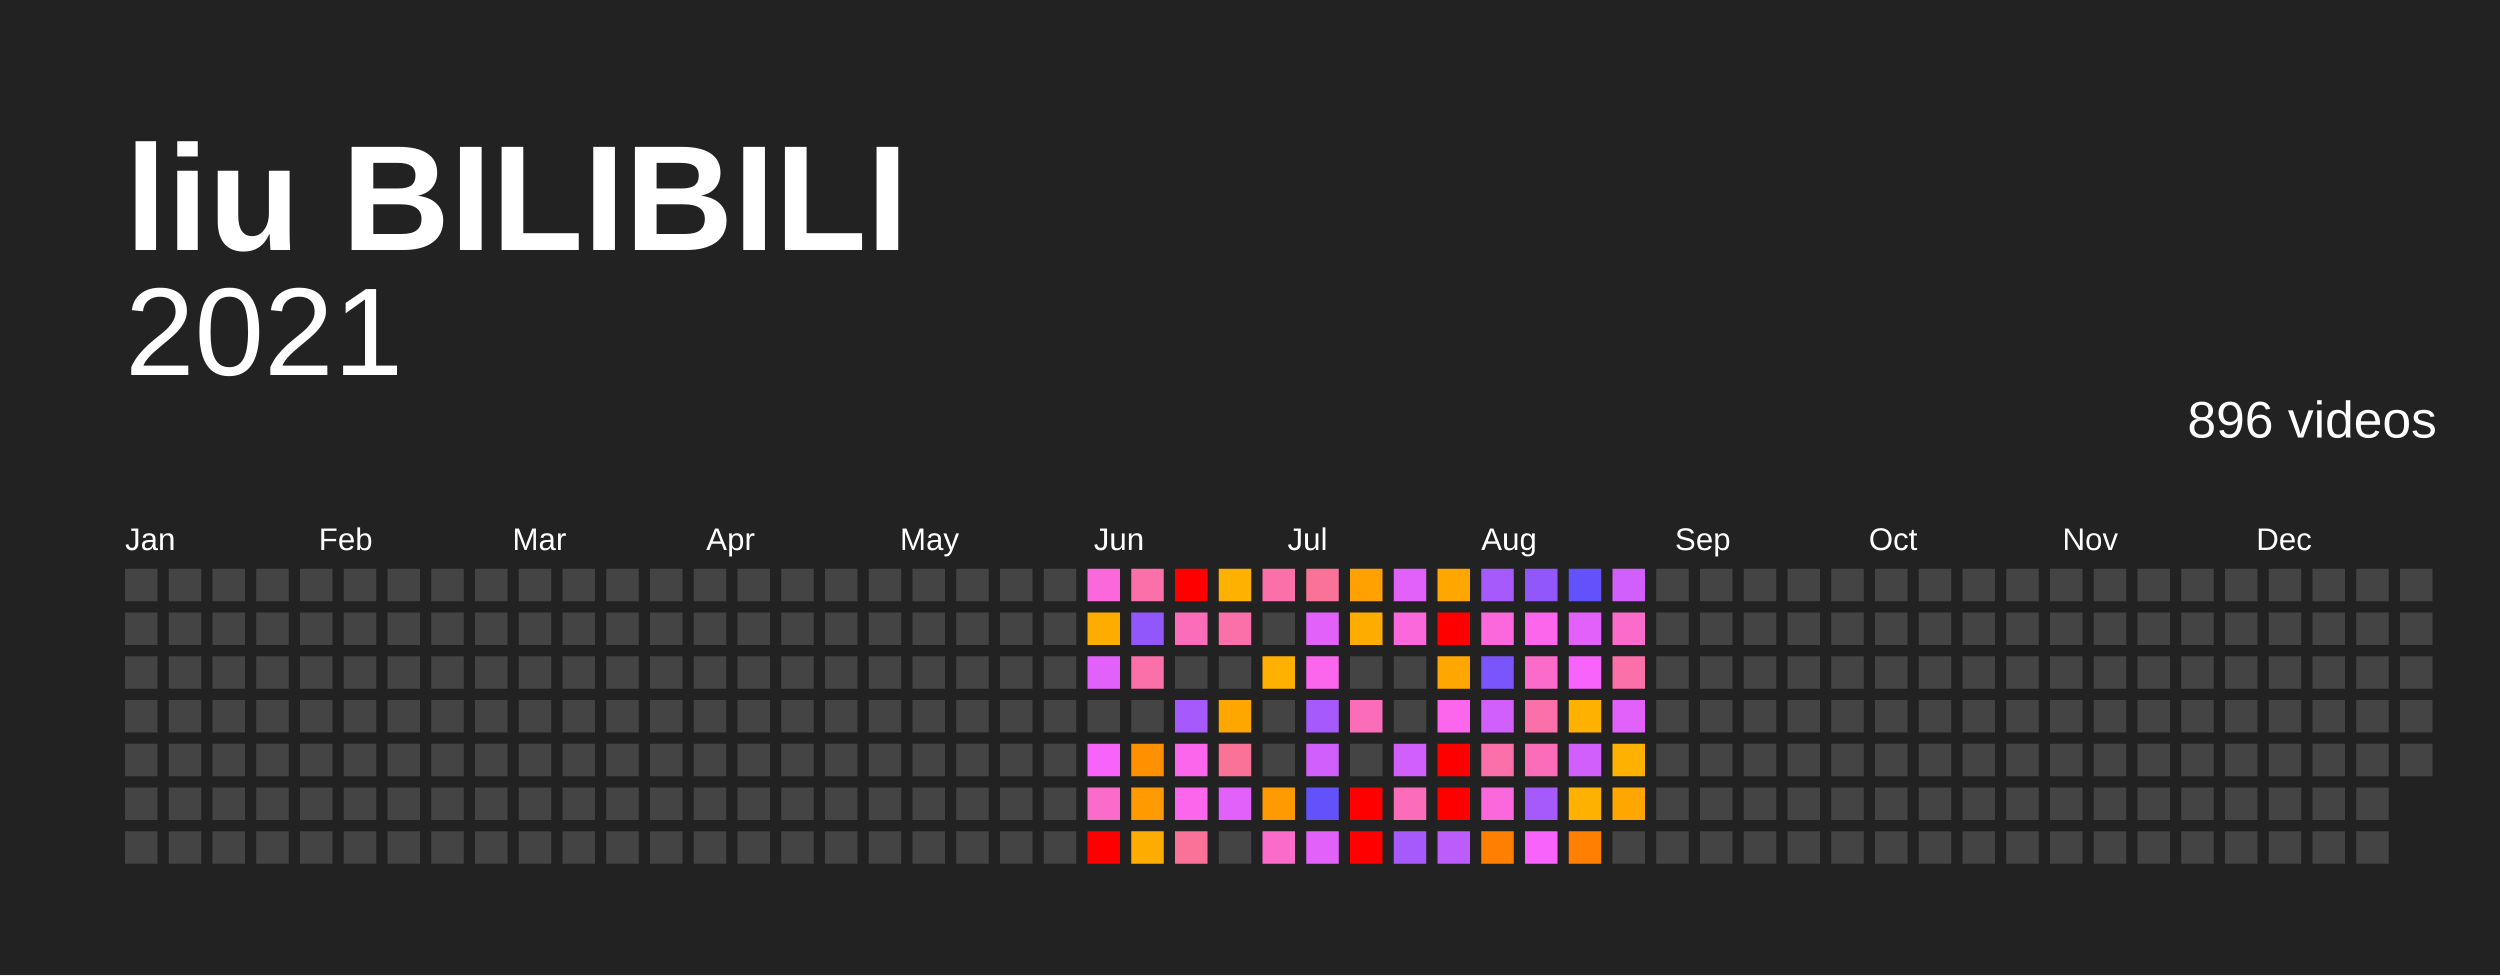
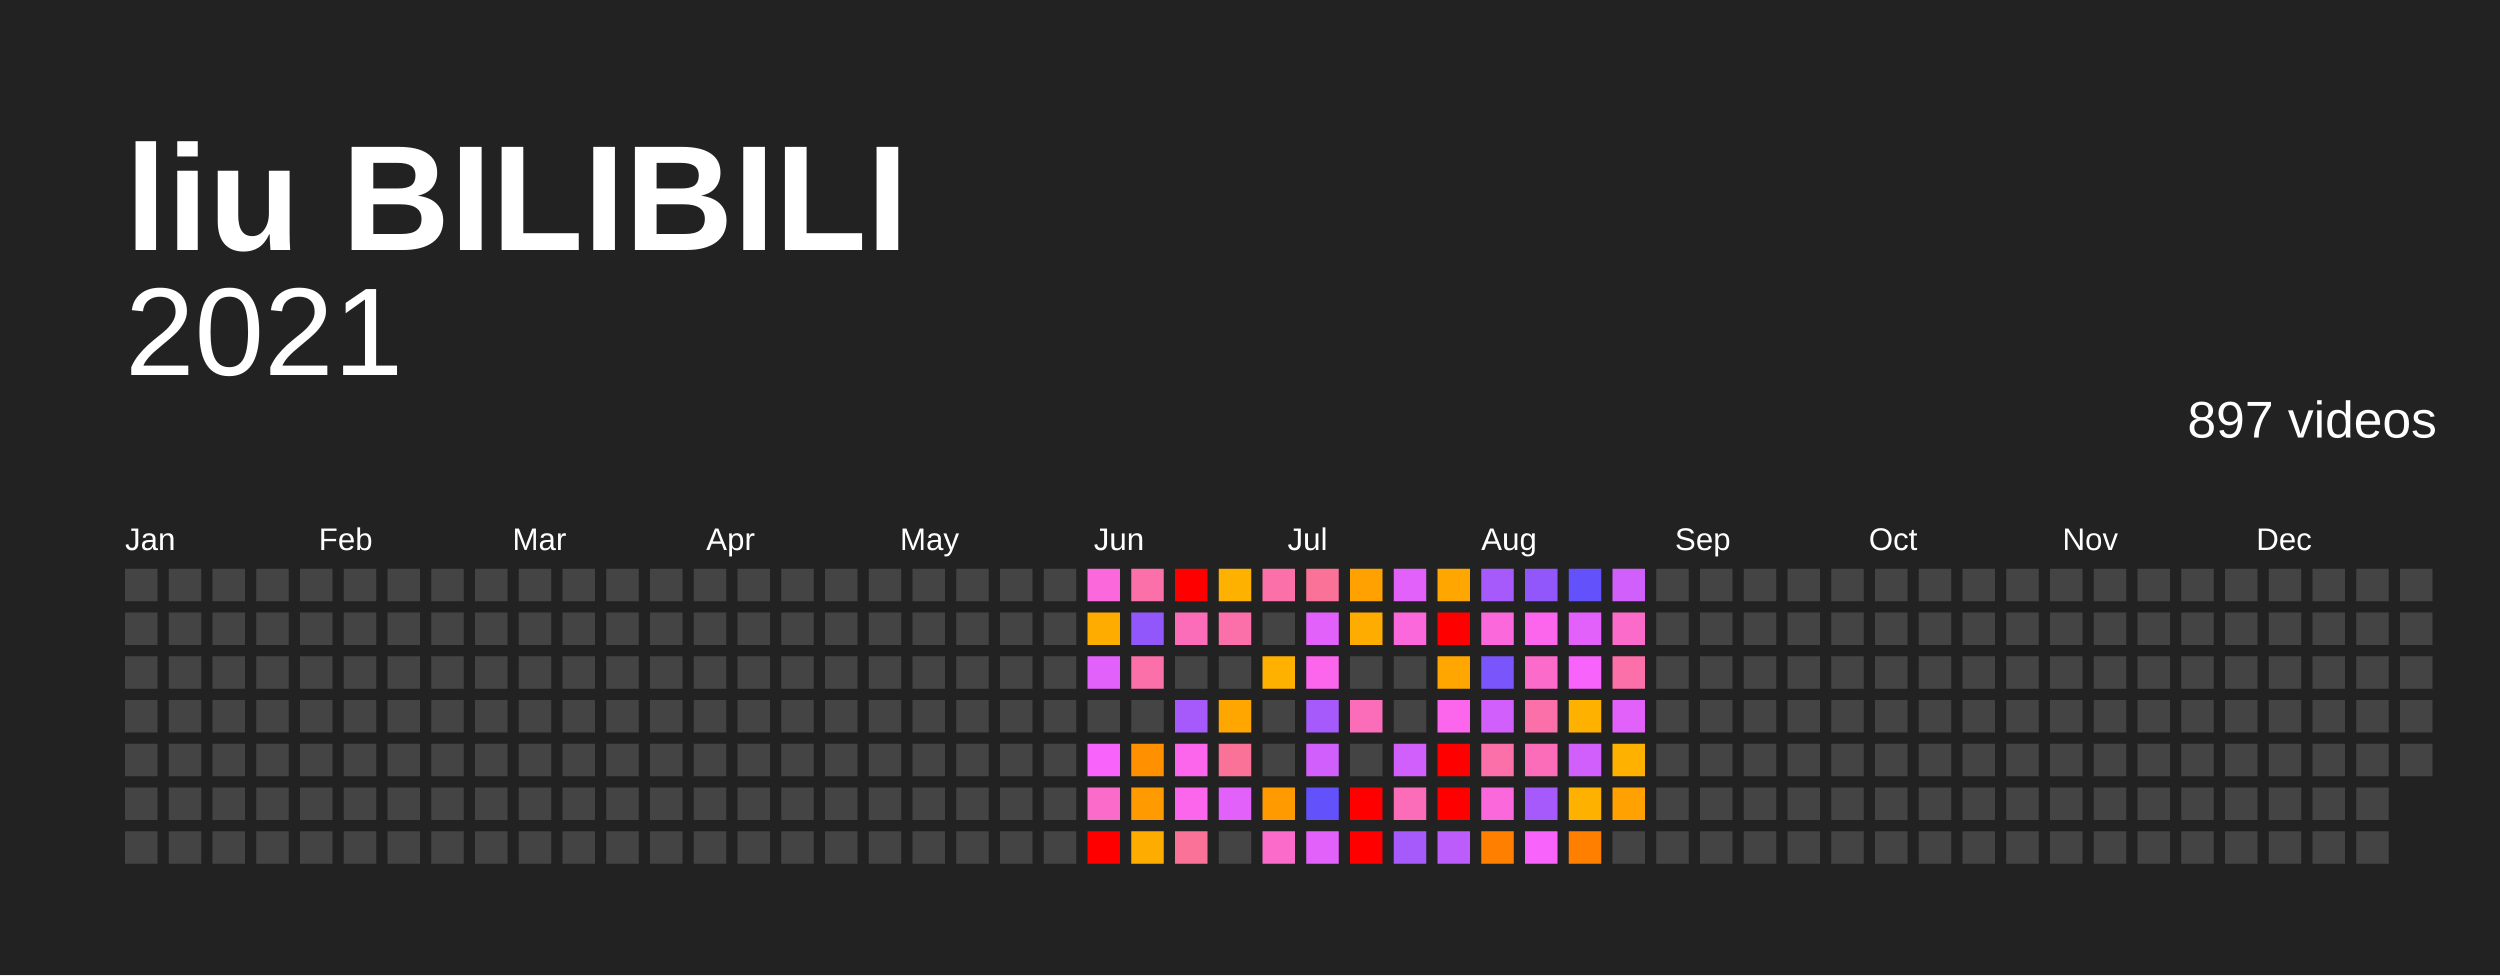
<svg xmlns="http://www.w3.org/2000/svg" baseProfile="full" height="78mm" version="1.1" viewBox="0,0,200,78" width="200mm">
  <defs />
  <rect fill="#222222" height="78" width="200" x="0" y="0" />
  <text fill="#FFFFFF" style="font-size:12px; font-family:Arial; font-weight:bold;" x="10" y="20">liu BILIBILI</text>
  <text alignment-baseline="hanging" fill="#FFFFFF" style="font-size:10.0px; font-family:Arial;" x="10" y="30">2021</text>
-   <text alignment-baseline="hanging" fill="#FFFFFF" style="font-size:4.125px; font-family:Arial;" x="175" y="35">896 videos</text>
+   <text alignment-baseline="hanging" fill="#FFFFFF" style="font-size:4.125px; font-family:Arial;" x="175" y="35">897 videos</text>
  <text fill="#FFFFFF" style="font-size:2.5px; font-family:Arial" x="10.0" y="44">Jan</text>
  <text fill="#FFFFFF" style="font-size:2.5px; font-family:Arial" x="25.5" y="44">Feb</text>
  <text fill="#FFFFFF" style="font-size:2.5px; font-family:Arial" x="41.0" y="44">Mar</text>
  <text fill="#FFFFFF" style="font-size:2.5px; font-family:Arial" x="56.5" y="44">Apr</text>
  <text fill="#FFFFFF" style="font-size:2.5px; font-family:Arial" x="72.0" y="44">May</text>
  <text fill="#FFFFFF" style="font-size:2.5px; font-family:Arial" x="87.5" y="44">Jun</text>
  <text fill="#FFFFFF" style="font-size:2.5px; font-family:Arial" x="103.0" y="44">Jul</text>
  <text fill="#FFFFFF" style="font-size:2.5px; font-family:Arial" x="118.5" y="44">Aug</text>
  <text fill="#FFFFFF" style="font-size:2.5px; font-family:Arial" x="134.0" y="44">Sep</text>
  <text fill="#FFFFFF" style="font-size:2.5px; font-family:Arial" x="149.5" y="44">Oct</text>
  <text fill="#FFFFFF" style="font-size:2.5px; font-family:Arial" x="165.0" y="44">Nov</text>
  <text fill="#FFFFFF" style="font-size:2.5px; font-family:Arial" x="180.5" y="44">Dec</text>
  <rect fill="#444444" height="2.6" width="2.6" x="10.0" y="45.5" />
  <rect fill="#444444" height="2.6" width="2.6" x="10.0" y="49.0" />
  <rect fill="#444444" height="2.6" width="2.6" x="10.0" y="52.5" />
  <rect fill="#444444" height="2.6" width="2.6" x="10.0" y="56.0" />
  <rect fill="#444444" height="2.6" width="2.6" x="10.0" y="59.5" />
  <rect fill="#444444" height="2.6" width="2.6" x="10.0" y="63.0" />
  <rect fill="#444444" height="2.6" width="2.6" x="10.0" y="66.5" />
  <rect fill="#444444" height="2.6" width="2.6" x="13.5" y="45.5" />
  <rect fill="#444444" height="2.6" width="2.6" x="13.5" y="49.0" />
  <rect fill="#444444" height="2.6" width="2.6" x="13.5" y="52.5" />
  <rect fill="#444444" height="2.6" width="2.6" x="13.5" y="56.0" />
  <rect fill="#444444" height="2.6" width="2.6" x="13.5" y="59.5" />
  <rect fill="#444444" height="2.6" width="2.6" x="13.5" y="63.0" />
  <rect fill="#444444" height="2.6" width="2.6" x="13.5" y="66.5" />
  <rect fill="#444444" height="2.6" width="2.6" x="17.0" y="45.5" />
  <rect fill="#444444" height="2.6" width="2.6" x="17.0" y="49.0" />
  <rect fill="#444444" height="2.6" width="2.6" x="17.0" y="52.5" />
  <rect fill="#444444" height="2.6" width="2.6" x="17.0" y="56.0" />
  <rect fill="#444444" height="2.6" width="2.6" x="17.0" y="59.5" />
  <rect fill="#444444" height="2.6" width="2.6" x="17.0" y="63.0" />
  <rect fill="#444444" height="2.6" width="2.6" x="17.0" y="66.5" />
  <rect fill="#444444" height="2.6" width="2.6" x="20.5" y="45.5" />
  <rect fill="#444444" height="2.6" width="2.6" x="20.5" y="49.0" />
  <rect fill="#444444" height="2.6" width="2.6" x="20.5" y="52.5" />
  <rect fill="#444444" height="2.6" width="2.6" x="20.5" y="56.0" />
  <rect fill="#444444" height="2.6" width="2.6" x="20.5" y="59.5" />
  <rect fill="#444444" height="2.6" width="2.6" x="20.5" y="63.0" />
  <rect fill="#444444" height="2.6" width="2.6" x="20.5" y="66.5" />
  <rect fill="#444444" height="2.6" width="2.6" x="24.0" y="45.5" />
  <rect fill="#444444" height="2.6" width="2.6" x="24.0" y="49.0" />
  <rect fill="#444444" height="2.6" width="2.6" x="24.0" y="52.5" />
  <rect fill="#444444" height="2.6" width="2.6" x="24.0" y="56.0" />
  <rect fill="#444444" height="2.6" width="2.6" x="24.0" y="59.5" />
  <rect fill="#444444" height="2.6" width="2.6" x="24.0" y="63.0" />
  <rect fill="#444444" height="2.6" width="2.6" x="24.0" y="66.5" />
  <rect fill="#444444" height="2.6" width="2.6" x="27.5" y="45.5" />
  <rect fill="#444444" height="2.6" width="2.6" x="27.5" y="49.0" />
  <rect fill="#444444" height="2.6" width="2.6" x="27.5" y="52.5" />
  <rect fill="#444444" height="2.6" width="2.6" x="27.5" y="56.0" />
  <rect fill="#444444" height="2.6" width="2.6" x="27.5" y="59.5" />
  <rect fill="#444444" height="2.6" width="2.6" x="27.5" y="63.0" />
  <rect fill="#444444" height="2.6" width="2.6" x="27.5" y="66.5" />
  <rect fill="#444444" height="2.6" width="2.6" x="31.0" y="45.5" />
  <rect fill="#444444" height="2.6" width="2.6" x="31.0" y="49.0" />
  <rect fill="#444444" height="2.6" width="2.6" x="31.0" y="52.5" />
  <rect fill="#444444" height="2.6" width="2.6" x="31.0" y="56.0" />
  <rect fill="#444444" height="2.6" width="2.6" x="31.0" y="59.5" />
  <rect fill="#444444" height="2.6" width="2.6" x="31.0" y="63.0" />
  <rect fill="#444444" height="2.6" width="2.6" x="31.0" y="66.5" />
  <rect fill="#444444" height="2.6" width="2.6" x="34.5" y="45.5" />
  <rect fill="#444444" height="2.6" width="2.6" x="34.5" y="49.0" />
  <rect fill="#444444" height="2.6" width="2.6" x="34.5" y="52.5" />
  <rect fill="#444444" height="2.6" width="2.6" x="34.5" y="56.0" />
  <rect fill="#444444" height="2.6" width="2.6" x="34.5" y="59.5" />
  <rect fill="#444444" height="2.6" width="2.6" x="34.5" y="63.0" />
  <rect fill="#444444" height="2.6" width="2.6" x="34.5" y="66.5" />
  <rect fill="#444444" height="2.6" width="2.6" x="38.0" y="45.5" />
  <rect fill="#444444" height="2.6" width="2.6" x="38.0" y="49.0" />
  <rect fill="#444444" height="2.6" width="2.6" x="38.0" y="52.5" />
  <rect fill="#444444" height="2.6" width="2.6" x="38.0" y="56.0" />
  <rect fill="#444444" height="2.6" width="2.6" x="38.0" y="59.5" />
  <rect fill="#444444" height="2.6" width="2.6" x="38.0" y="63.0" />
  <rect fill="#444444" height="2.6" width="2.6" x="38.0" y="66.5" />
  <rect fill="#444444" height="2.6" width="2.6" x="41.5" y="45.5" />
  <rect fill="#444444" height="2.6" width="2.6" x="41.5" y="49.0" />
  <rect fill="#444444" height="2.6" width="2.6" x="41.5" y="52.5" />
  <rect fill="#444444" height="2.6" width="2.6" x="41.5" y="56.0" />
  <rect fill="#444444" height="2.6" width="2.6" x="41.5" y="59.5" />
  <rect fill="#444444" height="2.6" width="2.6" x="41.5" y="63.0" />
  <rect fill="#444444" height="2.6" width="2.6" x="41.5" y="66.5" />
  <rect fill="#444444" height="2.6" width="2.6" x="45.0" y="45.5" />
  <rect fill="#444444" height="2.6" width="2.6" x="45.0" y="49.0" />
  <rect fill="#444444" height="2.6" width="2.6" x="45.0" y="52.5" />
  <rect fill="#444444" height="2.6" width="2.6" x="45.0" y="56.0" />
  <rect fill="#444444" height="2.6" width="2.6" x="45.0" y="59.5" />
  <rect fill="#444444" height="2.6" width="2.6" x="45.0" y="63.0" />
  <rect fill="#444444" height="2.6" width="2.6" x="45.0" y="66.5" />
  <rect fill="#444444" height="2.6" width="2.6" x="48.5" y="45.5" />
  <rect fill="#444444" height="2.6" width="2.6" x="48.5" y="49.0" />
  <rect fill="#444444" height="2.6" width="2.6" x="48.5" y="52.5" />
  <rect fill="#444444" height="2.6" width="2.6" x="48.5" y="56.0" />
  <rect fill="#444444" height="2.6" width="2.6" x="48.5" y="59.5" />
  <rect fill="#444444" height="2.6" width="2.6" x="48.5" y="63.0" />
  <rect fill="#444444" height="2.6" width="2.6" x="48.5" y="66.5" />
  <rect fill="#444444" height="2.6" width="2.6" x="52.0" y="45.5" />
  <rect fill="#444444" height="2.6" width="2.6" x="52.0" y="49.0" />
  <rect fill="#444444" height="2.6" width="2.6" x="52.0" y="52.5" />
  <rect fill="#444444" height="2.6" width="2.6" x="52.0" y="56.0" />
  <rect fill="#444444" height="2.6" width="2.6" x="52.0" y="59.5" />
  <rect fill="#444444" height="2.6" width="2.6" x="52.0" y="63.0" />
  <rect fill="#444444" height="2.6" width="2.6" x="52.0" y="66.5" />
  <rect fill="#444444" height="2.6" width="2.6" x="55.5" y="45.5" />
  <rect fill="#444444" height="2.6" width="2.6" x="55.5" y="49.0" />
  <rect fill="#444444" height="2.6" width="2.6" x="55.5" y="52.5" />
  <rect fill="#444444" height="2.6" width="2.6" x="55.5" y="56.0" />
  <rect fill="#444444" height="2.6" width="2.6" x="55.5" y="59.5" />
  <rect fill="#444444" height="2.6" width="2.6" x="55.5" y="63.0" />
  <rect fill="#444444" height="2.6" width="2.6" x="55.5" y="66.5" />
  <rect fill="#444444" height="2.6" width="2.6" x="59.0" y="45.5" />
  <rect fill="#444444" height="2.6" width="2.6" x="59.0" y="49.0" />
  <rect fill="#444444" height="2.6" width="2.6" x="59.0" y="52.5" />
  <rect fill="#444444" height="2.6" width="2.6" x="59.0" y="56.0" />
  <rect fill="#444444" height="2.6" width="2.6" x="59.0" y="59.5" />
  <rect fill="#444444" height="2.6" width="2.6" x="59.0" y="63.0" />
  <rect fill="#444444" height="2.6" width="2.6" x="59.0" y="66.5" />
  <rect fill="#444444" height="2.6" width="2.6" x="62.5" y="45.5" />
  <rect fill="#444444" height="2.6" width="2.6" x="62.5" y="49.0" />
  <rect fill="#444444" height="2.6" width="2.6" x="62.5" y="52.5" />
  <rect fill="#444444" height="2.6" width="2.6" x="62.5" y="56.0" />
  <rect fill="#444444" height="2.6" width="2.6" x="62.5" y="59.5" />
  <rect fill="#444444" height="2.6" width="2.6" x="62.5" y="63.0" />
  <rect fill="#444444" height="2.6" width="2.6" x="62.5" y="66.5" />
  <rect fill="#444444" height="2.6" width="2.6" x="66.0" y="45.5" />
  <rect fill="#444444" height="2.6" width="2.6" x="66.0" y="49.0" />
  <rect fill="#444444" height="2.6" width="2.6" x="66.0" y="52.5" />
  <rect fill="#444444" height="2.6" width="2.6" x="66.0" y="56.0" />
  <rect fill="#444444" height="2.6" width="2.6" x="66.0" y="59.5" />
  <rect fill="#444444" height="2.6" width="2.6" x="66.0" y="63.0" />
  <rect fill="#444444" height="2.6" width="2.6" x="66.0" y="66.5" />
  <rect fill="#444444" height="2.6" width="2.6" x="69.5" y="45.5" />
  <rect fill="#444444" height="2.6" width="2.6" x="69.5" y="49.0" />
  <rect fill="#444444" height="2.6" width="2.6" x="69.5" y="52.5" />
  <rect fill="#444444" height="2.6" width="2.6" x="69.5" y="56.0" />
  <rect fill="#444444" height="2.6" width="2.6" x="69.5" y="59.5" />
  <rect fill="#444444" height="2.6" width="2.6" x="69.5" y="63.0" />
  <rect fill="#444444" height="2.6" width="2.6" x="69.5" y="66.5" />
  <rect fill="#444444" height="2.6" width="2.6" x="73.0" y="45.5" />
  <rect fill="#444444" height="2.6" width="2.6" x="73.0" y="49.0" />
  <rect fill="#444444" height="2.6" width="2.6" x="73.0" y="52.5" />
  <rect fill="#444444" height="2.6" width="2.6" x="73.0" y="56.0" />
  <rect fill="#444444" height="2.6" width="2.6" x="73.0" y="59.5" />
  <rect fill="#444444" height="2.6" width="2.6" x="73.0" y="63.0" />
  <rect fill="#444444" height="2.6" width="2.6" x="73.0" y="66.5" />
  <rect fill="#444444" height="2.6" width="2.6" x="76.5" y="45.5" />
  <rect fill="#444444" height="2.6" width="2.6" x="76.5" y="49.0" />
  <rect fill="#444444" height="2.6" width="2.6" x="76.5" y="52.5" />
  <rect fill="#444444" height="2.6" width="2.6" x="76.5" y="56.0" />
  <rect fill="#444444" height="2.6" width="2.6" x="76.5" y="59.5" />
  <rect fill="#444444" height="2.6" width="2.6" x="76.5" y="63.0" />
  <rect fill="#444444" height="2.6" width="2.6" x="76.5" y="66.5" />
  <rect fill="#444444" height="2.6" width="2.6" x="80.0" y="45.5" />
  <rect fill="#444444" height="2.6" width="2.6" x="80.0" y="49.0" />
  <rect fill="#444444" height="2.6" width="2.6" x="80.0" y="52.5" />
  <rect fill="#444444" height="2.6" width="2.6" x="80.0" y="56.0" />
  <rect fill="#444444" height="2.6" width="2.6" x="80.0" y="59.5" />
  <rect fill="#444444" height="2.6" width="2.6" x="80.0" y="63.0" />
  <rect fill="#444444" height="2.6" width="2.6" x="80.0" y="66.5" />
  <rect fill="#444444" height="2.6" width="2.6" x="83.5" y="45.5" />
  <rect fill="#444444" height="2.6" width="2.6" x="83.5" y="49.0" />
  <rect fill="#444444" height="2.6" width="2.6" x="83.5" y="52.5" />
  <rect fill="#444444" height="2.6" width="2.6" x="83.5" y="56.0" />
  <rect fill="#444444" height="2.6" width="2.6" x="83.5" y="59.5" />
  <rect fill="#444444" height="2.6" width="2.6" x="83.5" y="63.0" />
  <rect fill="#444444" height="2.6" width="2.6" x="83.5" y="66.5" />
  <rect fill="#fb68db" height="2.6" width="2.6" x="87.0" y="45.5" />
  <rect fill="#ffac00" height="2.6" width="2.6" x="87.0" y="49.0" />
  <rect fill="#e361fb" height="2.6" width="2.6" x="87.0" y="52.5" />
  <rect fill="#444444" height="2.6" width="2.6" x="87.0" y="56.0" />
  <rect fill="#f763fb" height="2.6" width="2.6" x="87.0" y="59.5" />
  <rect fill="#fb6bca" height="2.6" width="2.6" x="87.0" y="63.0" />
  <rect fill="red" height="2.6" width="2.6" x="87.0" y="66.5" />
  <rect fill="#fb70a9" height="2.6" width="2.6" x="90.5" y="45.5" />
  <rect fill="#9157fb" height="2.6" width="2.6" x="90.5" y="49.0" />
  <rect fill="#fb70a9" height="2.6" width="2.6" x="90.5" y="52.5" />
  <rect fill="#444444" height="2.6" width="2.6" x="90.5" y="56.0" />
  <rect fill="#ff9000" height="2.6" width="2.6" x="90.5" y="59.5" />
  <rect fill="#ff9b00" height="2.6" width="2.6" x="90.5" y="63.0" />
  <rect fill="#ffac00" height="2.6" width="2.6" x="90.5" y="66.5" />
  <rect fill="red" height="2.6" width="2.6" x="94.0" y="45.5" />
  <rect fill="#fb6db9" height="2.6" width="2.6" x="94.0" y="49.0" />
  <rect fill="#444444" height="2.6" width="2.6" x="94.0" y="52.5" />
  <rect fill="#a65afb" height="2.6" width="2.6" x="94.0" y="56.0" />
  <rect fill="#fb66ed" height="2.6" width="2.6" x="94.0" y="59.5" />
  <rect fill="#fb66ed" height="2.6" width="2.6" x="94.0" y="63.0" />
  <rect fill="#fb7299" height="2.6" width="2.6" x="94.0" y="66.5" />
  <rect fill="#ffb100" height="2.6" width="2.6" x="97.5" y="45.5" />
  <rect fill="#fb70a9" height="2.6" width="2.6" x="97.5" y="49.0" />
  <rect fill="#444444" height="2.6" width="2.6" x="97.5" y="52.5" />
  <rect fill="#ffa600" height="2.6" width="2.6" x="97.5" y="56.0" />
  <rect fill="#fb7299" height="2.6" width="2.6" x="97.5" y="59.5" />
  <rect fill="#e361fb" height="2.6" width="2.6" x="97.5" y="63.0" />
  <rect fill="#444444" height="2.6" width="2.6" x="97.5" y="66.5" />
  <rect fill="#fb70a9" height="2.6" width="2.6" x="101.0" y="45.5" />
  <rect fill="#444444" height="2.6" width="2.6" x="101.0" y="49.0" />
  <rect fill="#ffb100" height="2.6" width="2.6" x="101.0" y="52.5" />
  <rect fill="#444444" height="2.6" width="2.6" x="101.0" y="56.0" />
  <rect fill="#444444" height="2.6" width="2.6" x="101.0" y="59.5" />
  <rect fill="#ff9b00" height="2.6" width="2.6" x="101.0" y="63.0" />
  <rect fill="#fb6bca" height="2.6" width="2.6" x="101.0" y="66.5" />
  <rect fill="#fb7299" height="2.6" width="2.6" x="104.5" y="45.5" />
  <rect fill="#e361fb" height="2.6" width="2.6" x="104.5" y="49.0" />
  <rect fill="#fb66ed" height="2.6" width="2.6" x="104.5" y="52.5" />
  <rect fill="#a65afb" height="2.6" width="2.6" x="104.5" y="56.0" />
  <rect fill="#d05ffb" height="2.6" width="2.6" x="104.5" y="59.5" />
  <rect fill="#6352fc" height="2.6" width="2.6" x="104.5" y="63.0" />
  <rect fill="#e361fb" height="2.6" width="2.6" x="104.5" y="66.5" />
  <rect fill="#ffa100" height="2.6" width="2.6" x="108.0" y="45.5" />
  <rect fill="#ffac00" height="2.6" width="2.6" x="108.0" y="49.0" />
  <rect fill="#444444" height="2.6" width="2.6" x="108.0" y="52.5" />
  <rect fill="#fb6db9" height="2.6" width="2.6" x="108.0" y="56.0" />
  <rect fill="#444444" height="2.6" width="2.6" x="108.0" y="59.5" />
  <rect fill="red" height="2.6" width="2.6" x="108.0" y="63.0" />
  <rect fill="red" height="2.6" width="2.6" x="108.0" y="66.5" />
  <rect fill="#e361fb" height="2.6" width="2.6" x="111.5" y="45.5" />
  <rect fill="#fb68db" height="2.6" width="2.6" x="111.5" y="49.0" />
  <rect fill="#444444" height="2.6" width="2.6" x="111.5" y="52.5" />
  <rect fill="#444444" height="2.6" width="2.6" x="111.5" y="56.0" />
  <rect fill="#d05ffb" height="2.6" width="2.6" x="111.5" y="59.5" />
  <rect fill="#fb6db9" height="2.6" width="2.6" x="111.5" y="63.0" />
  <rect fill="#a65afb" height="2.6" width="2.6" x="111.5" y="66.5" />
  <rect fill="#ffa600" height="2.6" width="2.6" x="115.0" y="45.5" />
  <rect fill="red" height="2.6" width="2.6" x="115.0" y="49.0" />
  <rect fill="#ffa600" height="2.6" width="2.6" x="115.0" y="52.5" />
  <rect fill="#fb66ed" height="2.6" width="2.6" x="115.0" y="56.0" />
  <rect fill="red" height="2.6" width="2.6" x="115.0" y="59.5" />
  <rect fill="red" height="2.6" width="2.6" x="115.0" y="63.0" />
  <rect fill="#bb5cfb" height="2.6" width="2.6" x="115.0" y="66.5" />
  <rect fill="#a65afb" height="2.6" width="2.6" x="118.5" y="45.5" />
  <rect fill="#fb68db" height="2.6" width="2.6" x="118.5" y="49.0" />
  <rect fill="#7a55fb" height="2.6" width="2.6" x="118.5" y="52.5" />
  <rect fill="#d05ffb" height="2.6" width="2.6" x="118.5" y="56.0" />
  <rect fill="#fb70a9" height="2.6" width="2.6" x="118.5" y="59.5" />
  <rect fill="#fb68db" height="2.6" width="2.6" x="118.5" y="63.0" />
  <rect fill="#ff7f00" height="2.6" width="2.6" x="118.5" y="66.5" />
  <rect fill="#9157fb" height="2.6" width="2.6" x="122.0" y="45.5" />
  <rect fill="#fb66ed" height="2.6" width="2.6" x="122.0" y="49.0" />
  <rect fill="#fb6bca" height="2.6" width="2.6" x="122.0" y="52.5" />
  <rect fill="#fb70a9" height="2.6" width="2.6" x="122.0" y="56.0" />
  <rect fill="#fb6db9" height="2.6" width="2.6" x="122.0" y="59.5" />
  <rect fill="#a65afb" height="2.6" width="2.6" x="122.0" y="63.0" />
  <rect fill="#f763fb" height="2.6" width="2.6" x="122.0" y="66.5" />
  <rect fill="#6352fc" height="2.6" width="2.6" x="125.5" y="45.5" />
  <rect fill="#e361fb" height="2.6" width="2.6" x="125.5" y="49.0" />
  <rect fill="#f763fb" height="2.6" width="2.6" x="125.5" y="52.5" />
  <rect fill="#ffb100" height="2.6" width="2.6" x="125.5" y="56.0" />
  <rect fill="#d05ffb" height="2.6" width="2.6" x="125.5" y="59.5" />
  <rect fill="#ffb100" height="2.6" width="2.6" x="125.5" y="63.0" />
  <rect fill="#ff7f00" height="2.6" width="2.6" x="125.5" y="66.5" />
  <rect fill="#d05ffb" height="2.6" width="2.6" x="129.0" y="45.5" />
  <rect fill="#fb6bca" height="2.6" width="2.6" x="129.0" y="49.0" />
  <rect fill="#fb70a9" height="2.6" width="2.6" x="129.0" y="52.5" />
  <rect fill="#e361fb" height="2.6" width="2.6" x="129.0" y="56.0" />
  <rect fill="#ffb100" height="2.6" width="2.6" x="129.0" y="59.5" />
-   <rect fill="#ffa600" height="2.6" width="2.6" x="129.0" y="63.0" />
+   <rect fill="#ffa100" height="2.6" width="2.6" x="129.0" y="63.0" />
  <rect fill="#444444" height="2.6" width="2.6" x="129.0" y="66.5" />
  <rect fill="#444444" height="2.6" width="2.6" x="132.5" y="45.5" />
  <rect fill="#444444" height="2.6" width="2.6" x="132.5" y="49.0" />
  <rect fill="#444444" height="2.6" width="2.6" x="132.5" y="52.5" />
  <rect fill="#444444" height="2.6" width="2.6" x="132.5" y="56.0" />
  <rect fill="#444444" height="2.6" width="2.6" x="132.5" y="59.5" />
  <rect fill="#444444" height="2.6" width="2.6" x="132.5" y="63.0" />
  <rect fill="#444444" height="2.6" width="2.6" x="132.5" y="66.5" />
  <rect fill="#444444" height="2.6" width="2.6" x="136.0" y="45.5" />
  <rect fill="#444444" height="2.6" width="2.6" x="136.0" y="49.0" />
  <rect fill="#444444" height="2.6" width="2.6" x="136.0" y="52.5" />
  <rect fill="#444444" height="2.6" width="2.6" x="136.0" y="56.0" />
  <rect fill="#444444" height="2.6" width="2.6" x="136.0" y="59.5" />
  <rect fill="#444444" height="2.6" width="2.6" x="136.0" y="63.0" />
  <rect fill="#444444" height="2.6" width="2.6" x="136.0" y="66.5" />
  <rect fill="#444444" height="2.6" width="2.6" x="139.5" y="45.5" />
  <rect fill="#444444" height="2.6" width="2.6" x="139.5" y="49.0" />
  <rect fill="#444444" height="2.6" width="2.6" x="139.5" y="52.5" />
  <rect fill="#444444" height="2.6" width="2.6" x="139.5" y="56.0" />
  <rect fill="#444444" height="2.6" width="2.6" x="139.5" y="59.5" />
  <rect fill="#444444" height="2.6" width="2.6" x="139.5" y="63.0" />
  <rect fill="#444444" height="2.6" width="2.6" x="139.5" y="66.5" />
  <rect fill="#444444" height="2.6" width="2.6" x="143.0" y="45.5" />
  <rect fill="#444444" height="2.6" width="2.6" x="143.0" y="49.0" />
  <rect fill="#444444" height="2.6" width="2.6" x="143.0" y="52.5" />
  <rect fill="#444444" height="2.6" width="2.6" x="143.0" y="56.0" />
  <rect fill="#444444" height="2.6" width="2.6" x="143.0" y="59.5" />
  <rect fill="#444444" height="2.6" width="2.6" x="143.0" y="63.0" />
  <rect fill="#444444" height="2.6" width="2.6" x="143.0" y="66.5" />
  <rect fill="#444444" height="2.6" width="2.6" x="146.5" y="45.5" />
  <rect fill="#444444" height="2.6" width="2.6" x="146.5" y="49.0" />
  <rect fill="#444444" height="2.6" width="2.6" x="146.5" y="52.5" />
  <rect fill="#444444" height="2.6" width="2.6" x="146.5" y="56.0" />
  <rect fill="#444444" height="2.6" width="2.6" x="146.5" y="59.5" />
  <rect fill="#444444" height="2.6" width="2.6" x="146.5" y="63.0" />
  <rect fill="#444444" height="2.6" width="2.6" x="146.5" y="66.5" />
  <rect fill="#444444" height="2.6" width="2.6" x="150.0" y="45.5" />
  <rect fill="#444444" height="2.6" width="2.6" x="150.0" y="49.0" />
  <rect fill="#444444" height="2.6" width="2.6" x="150.0" y="52.5" />
  <rect fill="#444444" height="2.6" width="2.6" x="150.0" y="56.0" />
  <rect fill="#444444" height="2.6" width="2.6" x="150.0" y="59.5" />
  <rect fill="#444444" height="2.6" width="2.6" x="150.0" y="63.0" />
  <rect fill="#444444" height="2.6" width="2.6" x="150.0" y="66.5" />
  <rect fill="#444444" height="2.6" width="2.6" x="153.5" y="45.5" />
  <rect fill="#444444" height="2.6" width="2.6" x="153.5" y="49.0" />
  <rect fill="#444444" height="2.6" width="2.6" x="153.5" y="52.5" />
  <rect fill="#444444" height="2.6" width="2.6" x="153.5" y="56.0" />
  <rect fill="#444444" height="2.6" width="2.6" x="153.5" y="59.5" />
  <rect fill="#444444" height="2.6" width="2.6" x="153.5" y="63.0" />
  <rect fill="#444444" height="2.6" width="2.6" x="153.5" y="66.5" />
  <rect fill="#444444" height="2.6" width="2.6" x="157.0" y="45.5" />
  <rect fill="#444444" height="2.6" width="2.6" x="157.0" y="49.0" />
  <rect fill="#444444" height="2.6" width="2.6" x="157.0" y="52.5" />
  <rect fill="#444444" height="2.6" width="2.6" x="157.0" y="56.0" />
  <rect fill="#444444" height="2.6" width="2.6" x="157.0" y="59.5" />
  <rect fill="#444444" height="2.6" width="2.6" x="157.0" y="63.0" />
  <rect fill="#444444" height="2.6" width="2.6" x="157.0" y="66.5" />
  <rect fill="#444444" height="2.6" width="2.6" x="160.5" y="45.5" />
  <rect fill="#444444" height="2.6" width="2.6" x="160.5" y="49.0" />
  <rect fill="#444444" height="2.6" width="2.6" x="160.5" y="52.5" />
  <rect fill="#444444" height="2.6" width="2.6" x="160.5" y="56.0" />
  <rect fill="#444444" height="2.6" width="2.6" x="160.5" y="59.5" />
  <rect fill="#444444" height="2.6" width="2.6" x="160.5" y="63.0" />
  <rect fill="#444444" height="2.6" width="2.6" x="160.5" y="66.5" />
  <rect fill="#444444" height="2.6" width="2.6" x="164.0" y="45.5" />
  <rect fill="#444444" height="2.6" width="2.6" x="164.0" y="49.0" />
  <rect fill="#444444" height="2.6" width="2.6" x="164.0" y="52.5" />
  <rect fill="#444444" height="2.6" width="2.6" x="164.0" y="56.0" />
  <rect fill="#444444" height="2.6" width="2.6" x="164.0" y="59.5" />
  <rect fill="#444444" height="2.6" width="2.6" x="164.0" y="63.0" />
  <rect fill="#444444" height="2.6" width="2.6" x="164.0" y="66.5" />
  <rect fill="#444444" height="2.6" width="2.6" x="167.5" y="45.5" />
  <rect fill="#444444" height="2.6" width="2.6" x="167.5" y="49.0" />
  <rect fill="#444444" height="2.6" width="2.6" x="167.5" y="52.5" />
  <rect fill="#444444" height="2.6" width="2.6" x="167.5" y="56.0" />
  <rect fill="#444444" height="2.6" width="2.6" x="167.5" y="59.5" />
  <rect fill="#444444" height="2.6" width="2.6" x="167.5" y="63.0" />
  <rect fill="#444444" height="2.6" width="2.6" x="167.5" y="66.5" />
  <rect fill="#444444" height="2.6" width="2.6" x="171.0" y="45.5" />
  <rect fill="#444444" height="2.6" width="2.6" x="171.0" y="49.0" />
  <rect fill="#444444" height="2.6" width="2.6" x="171.0" y="52.5" />
  <rect fill="#444444" height="2.6" width="2.6" x="171.0" y="56.0" />
  <rect fill="#444444" height="2.6" width="2.6" x="171.0" y="59.5" />
  <rect fill="#444444" height="2.6" width="2.6" x="171.0" y="63.0" />
  <rect fill="#444444" height="2.6" width="2.6" x="171.0" y="66.5" />
  <rect fill="#444444" height="2.6" width="2.6" x="174.5" y="45.5" />
  <rect fill="#444444" height="2.6" width="2.6" x="174.5" y="49.0" />
  <rect fill="#444444" height="2.6" width="2.6" x="174.5" y="52.5" />
  <rect fill="#444444" height="2.6" width="2.6" x="174.5" y="56.0" />
  <rect fill="#444444" height="2.6" width="2.6" x="174.5" y="59.5" />
  <rect fill="#444444" height="2.6" width="2.6" x="174.5" y="63.0" />
  <rect fill="#444444" height="2.6" width="2.6" x="174.5" y="66.5" />
  <rect fill="#444444" height="2.6" width="2.6" x="178.0" y="45.5" />
  <rect fill="#444444" height="2.6" width="2.6" x="178.0" y="49.0" />
  <rect fill="#444444" height="2.6" width="2.6" x="178.0" y="52.5" />
  <rect fill="#444444" height="2.6" width="2.6" x="178.0" y="56.0" />
  <rect fill="#444444" height="2.6" width="2.6" x="178.0" y="59.5" />
  <rect fill="#444444" height="2.6" width="2.6" x="178.0" y="63.0" />
  <rect fill="#444444" height="2.6" width="2.6" x="178.0" y="66.5" />
  <rect fill="#444444" height="2.6" width="2.6" x="181.5" y="45.5" />
  <rect fill="#444444" height="2.6" width="2.6" x="181.5" y="49.0" />
  <rect fill="#444444" height="2.6" width="2.6" x="181.5" y="52.5" />
  <rect fill="#444444" height="2.6" width="2.6" x="181.5" y="56.0" />
  <rect fill="#444444" height="2.6" width="2.6" x="181.5" y="59.5" />
  <rect fill="#444444" height="2.6" width="2.6" x="181.5" y="63.0" />
  <rect fill="#444444" height="2.6" width="2.6" x="181.5" y="66.5" />
  <rect fill="#444444" height="2.6" width="2.6" x="185.0" y="45.5" />
  <rect fill="#444444" height="2.6" width="2.6" x="185.0" y="49.0" />
  <rect fill="#444444" height="2.6" width="2.6" x="185.0" y="52.5" />
  <rect fill="#444444" height="2.6" width="2.6" x="185.0" y="56.0" />
  <rect fill="#444444" height="2.6" width="2.6" x="185.0" y="59.5" />
  <rect fill="#444444" height="2.6" width="2.6" x="185.0" y="63.0" />
  <rect fill="#444444" height="2.6" width="2.6" x="185.0" y="66.5" />
  <rect fill="#444444" height="2.6" width="2.6" x="188.5" y="45.5" />
  <rect fill="#444444" height="2.6" width="2.6" x="188.5" y="49.0" />
  <rect fill="#444444" height="2.6" width="2.6" x="188.5" y="52.5" />
  <rect fill="#444444" height="2.6" width="2.6" x="188.5" y="56.0" />
  <rect fill="#444444" height="2.6" width="2.6" x="188.5" y="59.5" />
  <rect fill="#444444" height="2.6" width="2.6" x="188.5" y="63.0" />
  <rect fill="#444444" height="2.6" width="2.6" x="188.5" y="66.5" />
  <rect fill="#444444" height="2.6" width="2.6" x="192.0" y="45.5" />
  <rect fill="#444444" height="2.6" width="2.6" x="192.0" y="49.0" />
  <rect fill="#444444" height="2.6" width="2.6" x="192.0" y="52.5" />
  <rect fill="#444444" height="2.6" width="2.6" x="192.0" y="56.0" />
  <rect fill="#444444" height="2.6" width="2.6" x="192.0" y="59.5" />
</svg>
